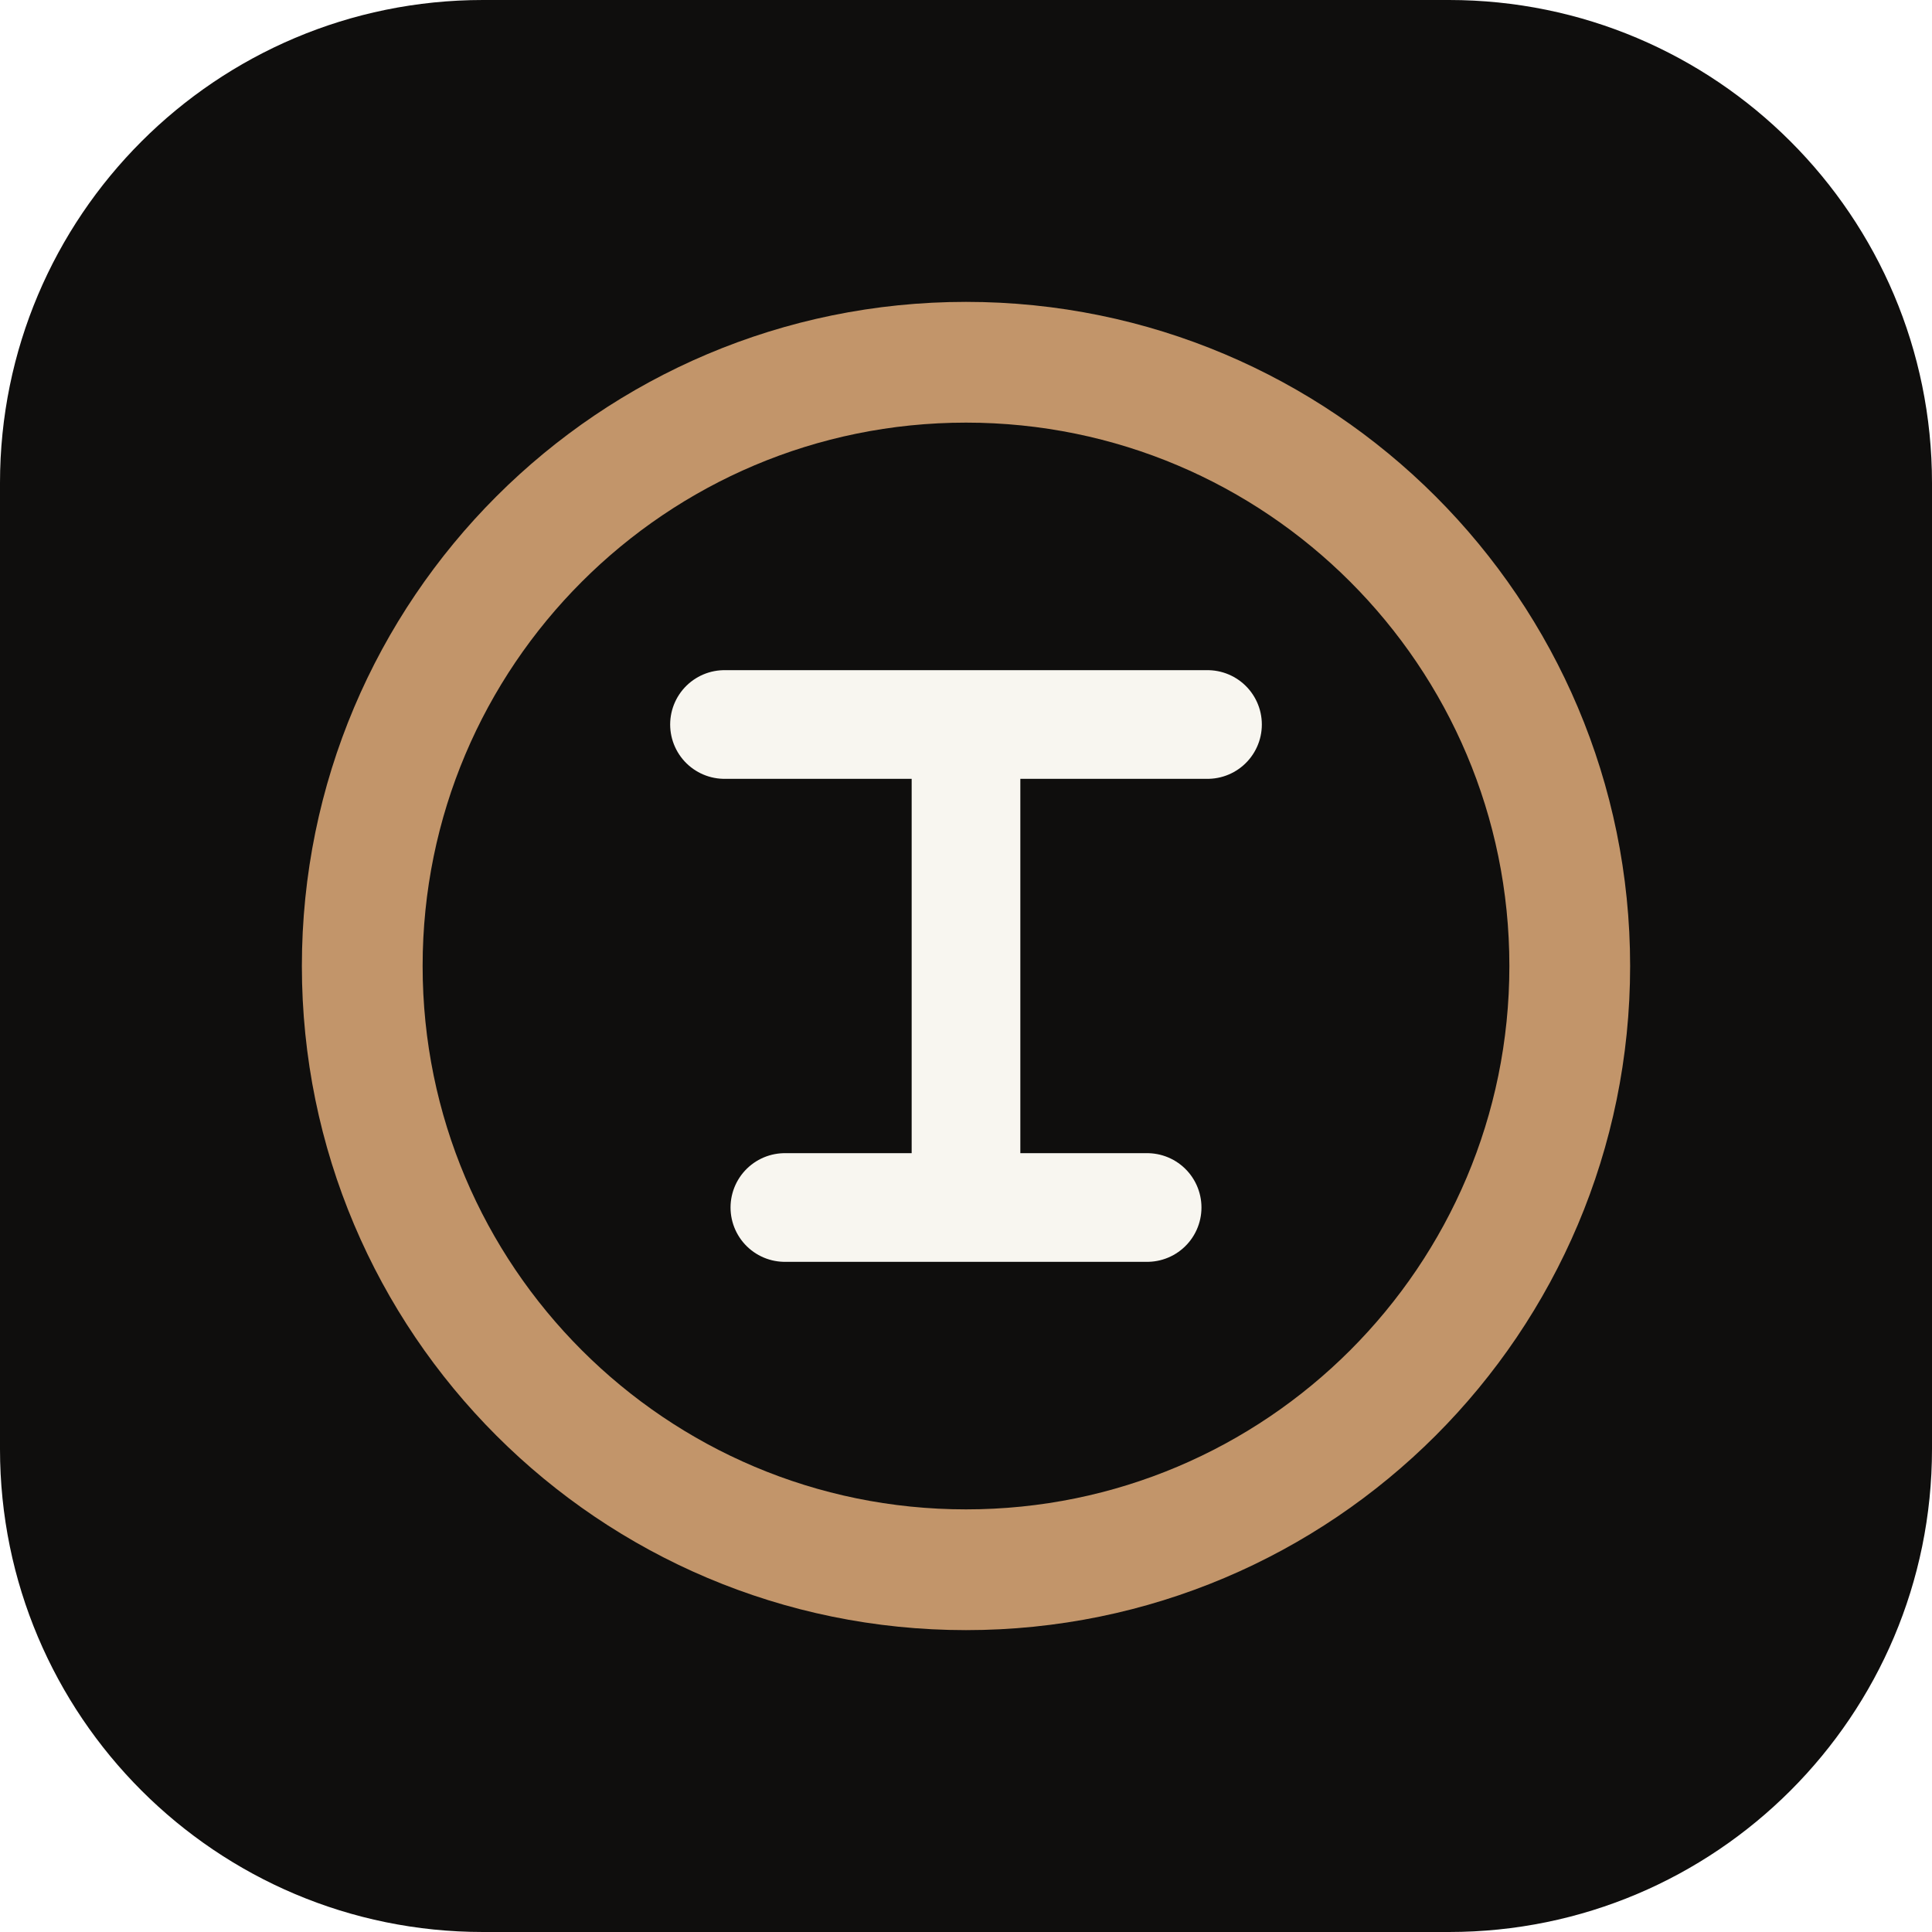
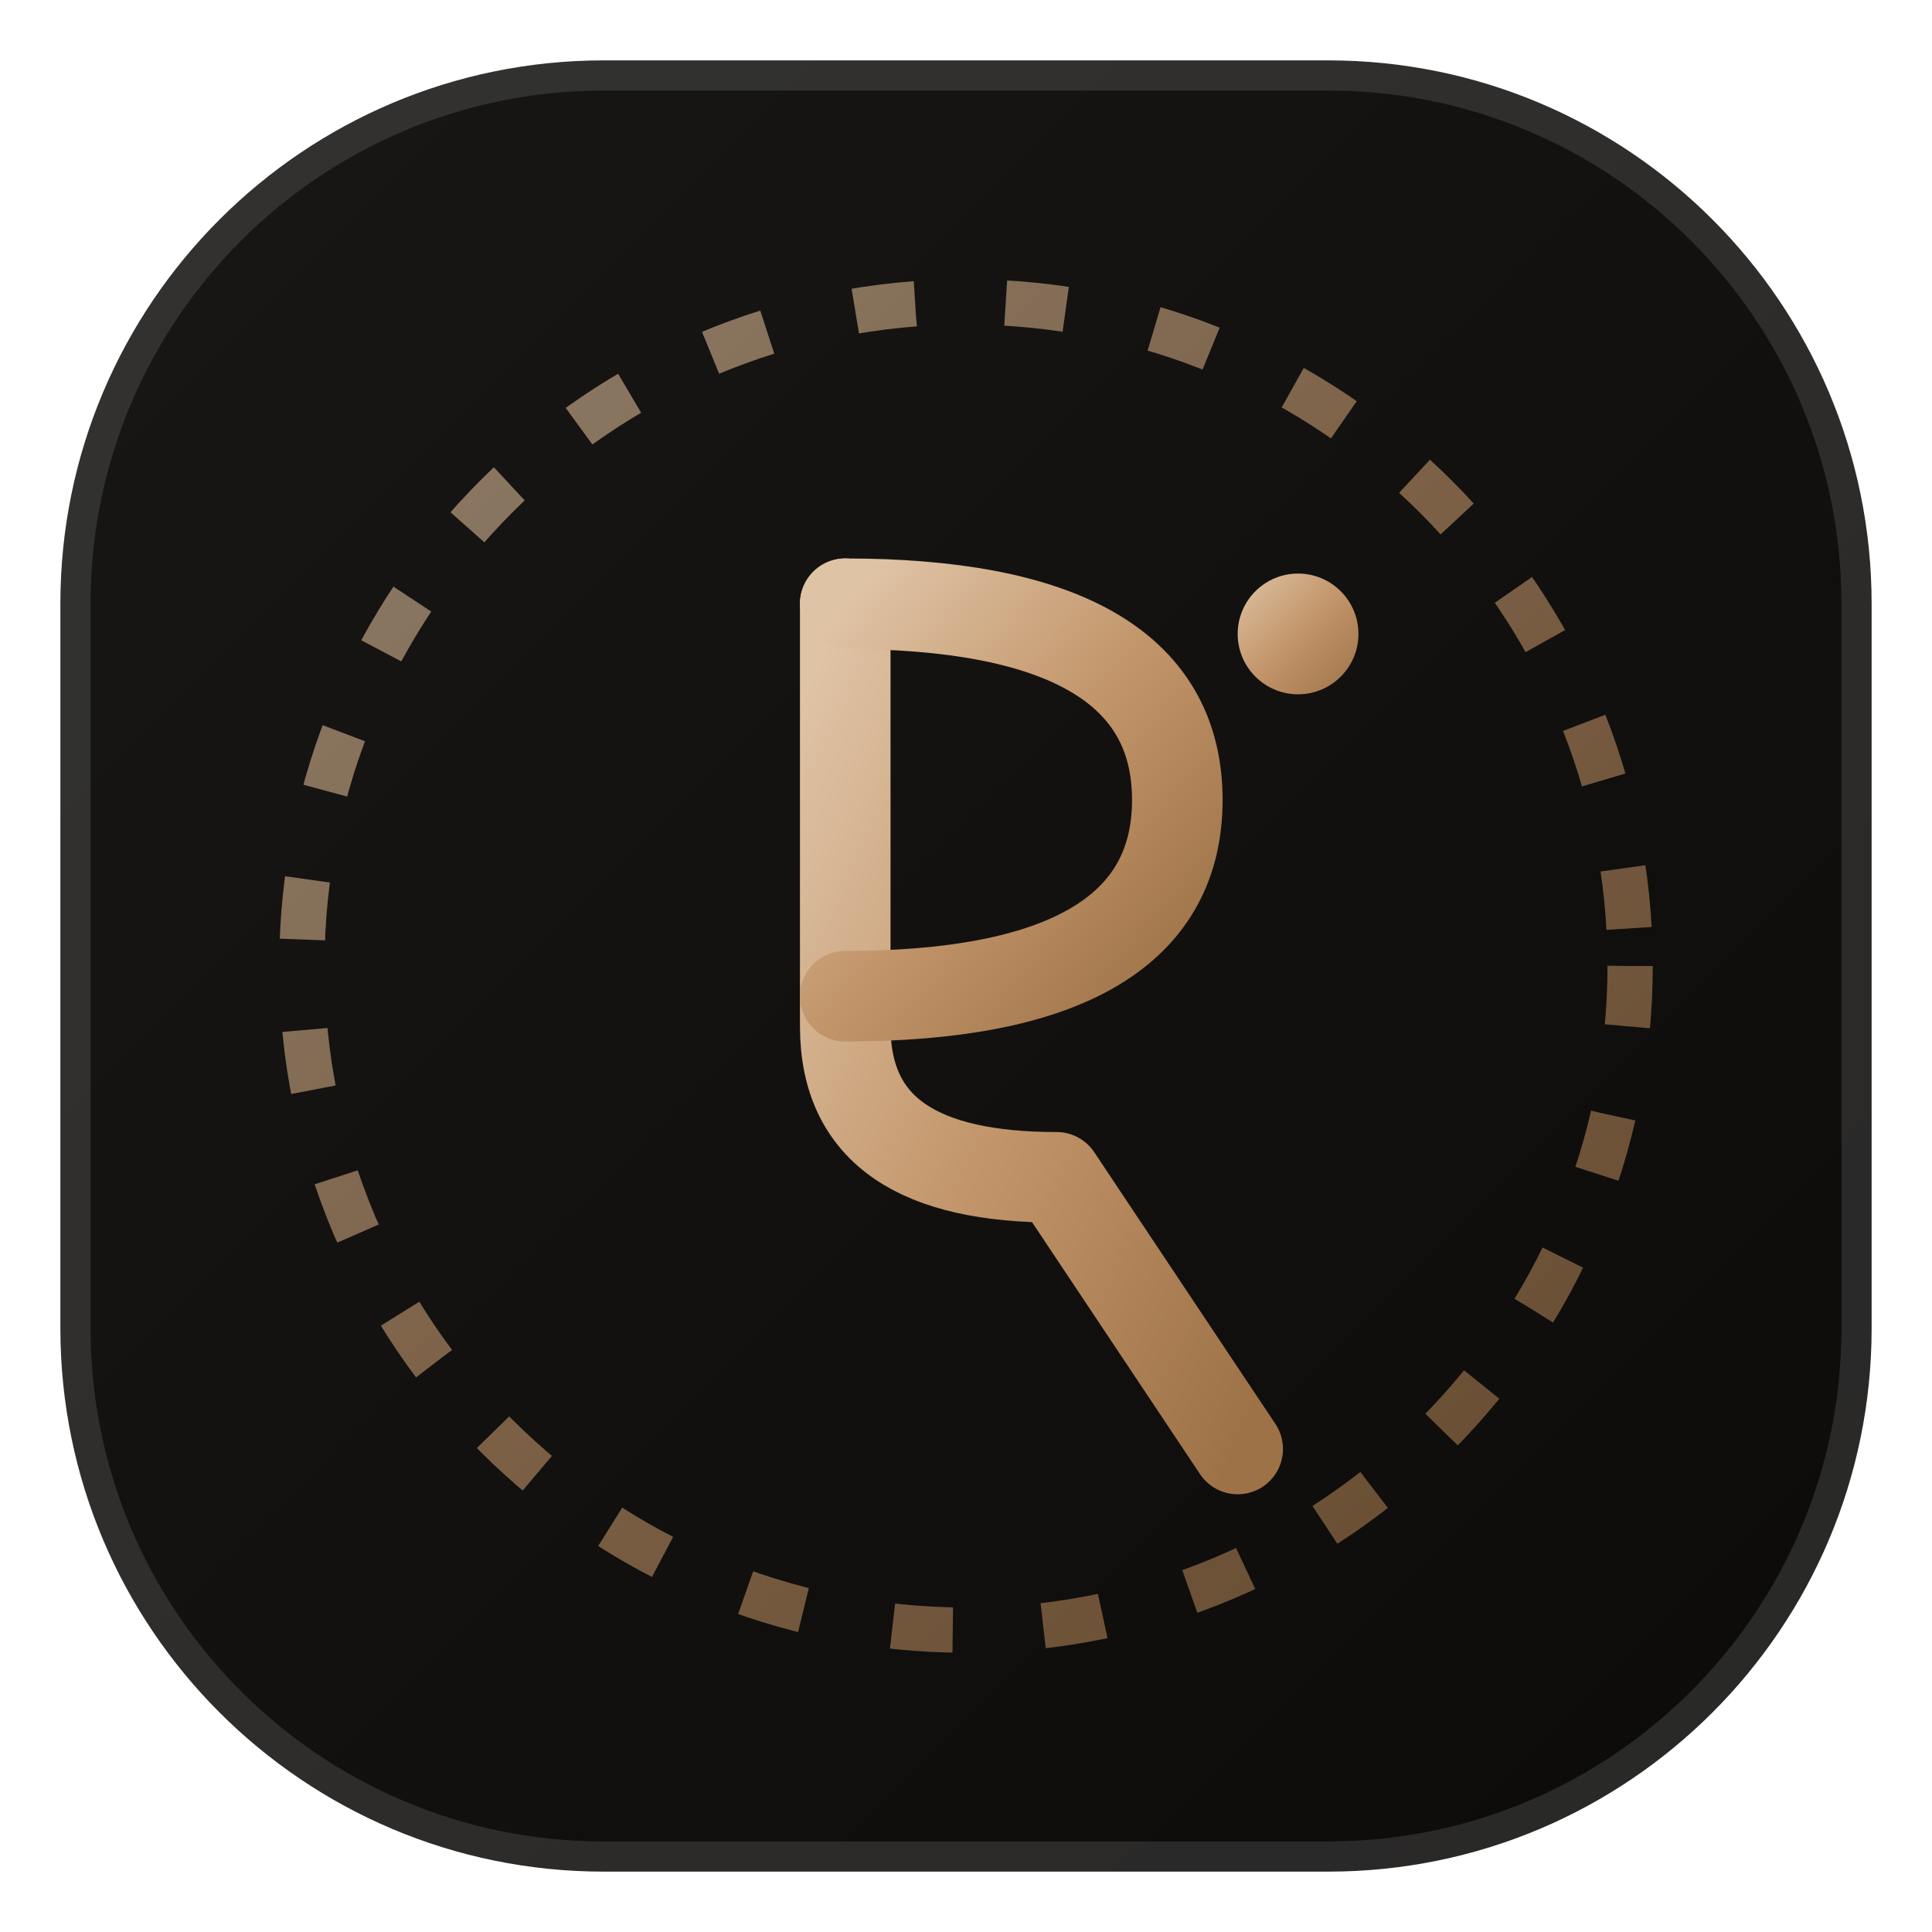
- <svg xmlns="http://www.w3.org/2000/svg" viewBox="0 0 32 32" fill="none">
-   <rect width="32" height="32" rx="8" fill="#0F0E0D" />
-   <circle cx="16" cy="16" r="10" stroke="#C2956A" stroke-width="2" />
-   <path d="M12 12h8M16 12v8M13 20h6" stroke="#F8F6F0" stroke-width="1.8" stroke-linecap="round" />
+ <svg xmlns="http://www.w3.org/2000/svg" viewBox="0 0 64 64" fill="none">
+   <defs>
+     <linearGradient id="lightBg" x1="0%" y1="0%" x2="100%" y2="100%">
+       <stop offset="0%" stop-color="#FFFFFF" />
+       <stop offset="100%" stop-color="#F2EFE9" />
+     </linearGradient>
+     <linearGradient id="lightAccent" x1="0%" y1="0%" x2="100%" y2="100%">
+       <stop offset="0%" stop-color="#B8860B" />
+       <stop offset="100%" stop-color="#8C6207" />
+     </linearGradient>
+     <linearGradient id="darkBg" x1="0%" y1="0%" x2="100%" y2="100%">
+       <stop offset="0%" stop-color="#181715" />
+       <stop offset="100%" stop-color="#0C0B0A" />
+     </linearGradient>
+     <linearGradient id="darkAccent" x1="0%" y1="0%" x2="100%" y2="100%">
+       <stop offset="0%" stop-color="#DFC3A5" />
+       <stop offset="50%" stop-color="#C2956A" />
+       <stop offset="100%" stop-color="#9E7247" />
+     </linearGradient>
+     <style>
+       .bg-rect { fill: url(#darkBg); stroke: rgba(255, 255, 255, 0.12); }
+       .accent-stroke { stroke: url(#darkAccent); }
+       .accent-fill { fill: url(#darkAccent); }
+       .glyph-white { fill: #F8F6F0; }
+ 
+       @media (prefers-color-scheme: light) {
+         .bg-rect { fill: url(#lightBg); stroke: rgba(0, 0, 0, 0.1); }
+         .accent-stroke { stroke: url(#lightAccent); }
+         .accent-fill { fill: url(#lightAccent); }
+         .glyph-white { fill: #1D1D1F; }
+       }
+     </style>
+   </defs>
+   <rect x="2" y="2" width="60" height="60" rx="18" class="bg-rect" stroke-width="2" />
+   <circle cx="32" cy="32" r="22" stroke-width="1.5" class="accent-stroke" stroke-dasharray="2 3" opacity="0.6" />
+   <path d="M22 20h20" class="accent-stroke" stroke-width="3" stroke-linecap="round" />
+   <path d="M22 26h15" class="accent-stroke" stroke-width="3" stroke-linecap="round" />
+   <path d="M28 20v14c0 3.5 2.5 5 7 5l6 9" class="accent-stroke" stroke-width="3" stroke-linecap="round" stroke-linejoin="round" />
+   <path d="M28 20c7 0 11 2 11 6.5s-4 6.5-11 6.5" class="accent-stroke" stroke-width="3" stroke-linecap="round" />
+   <circle cx="43" cy="21" r="2" class="accent-fill" />
</svg>
